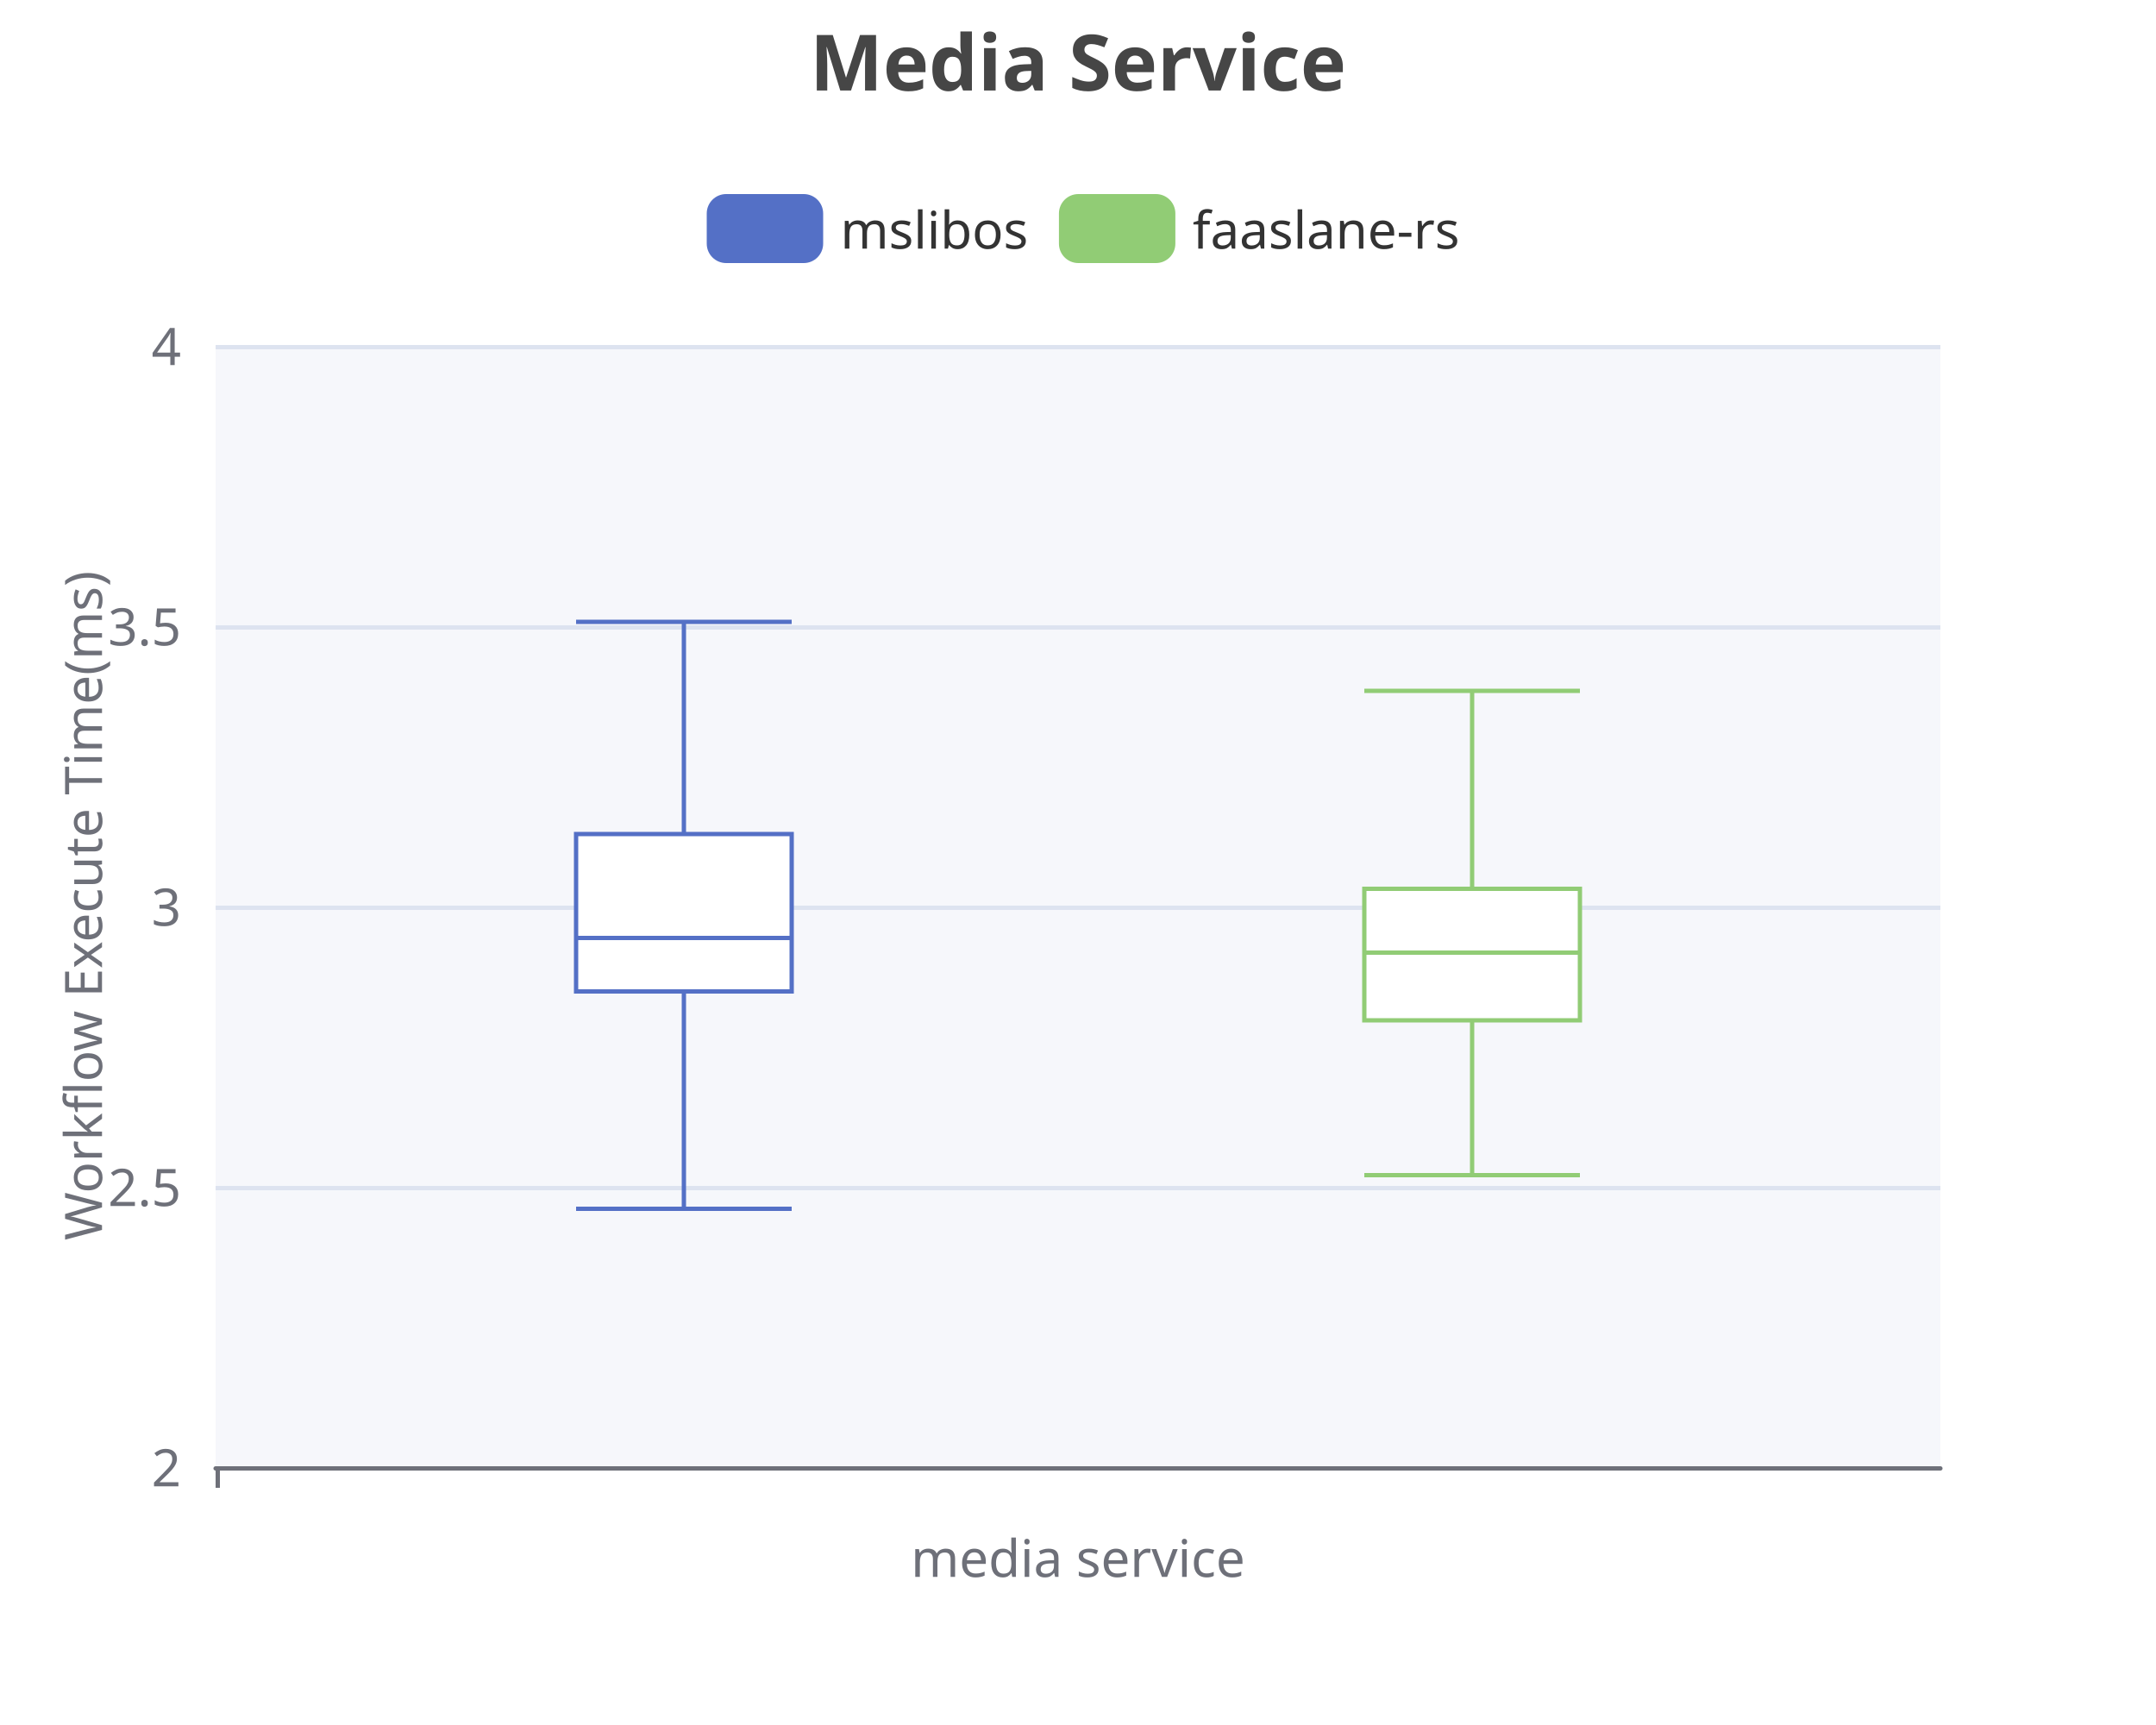
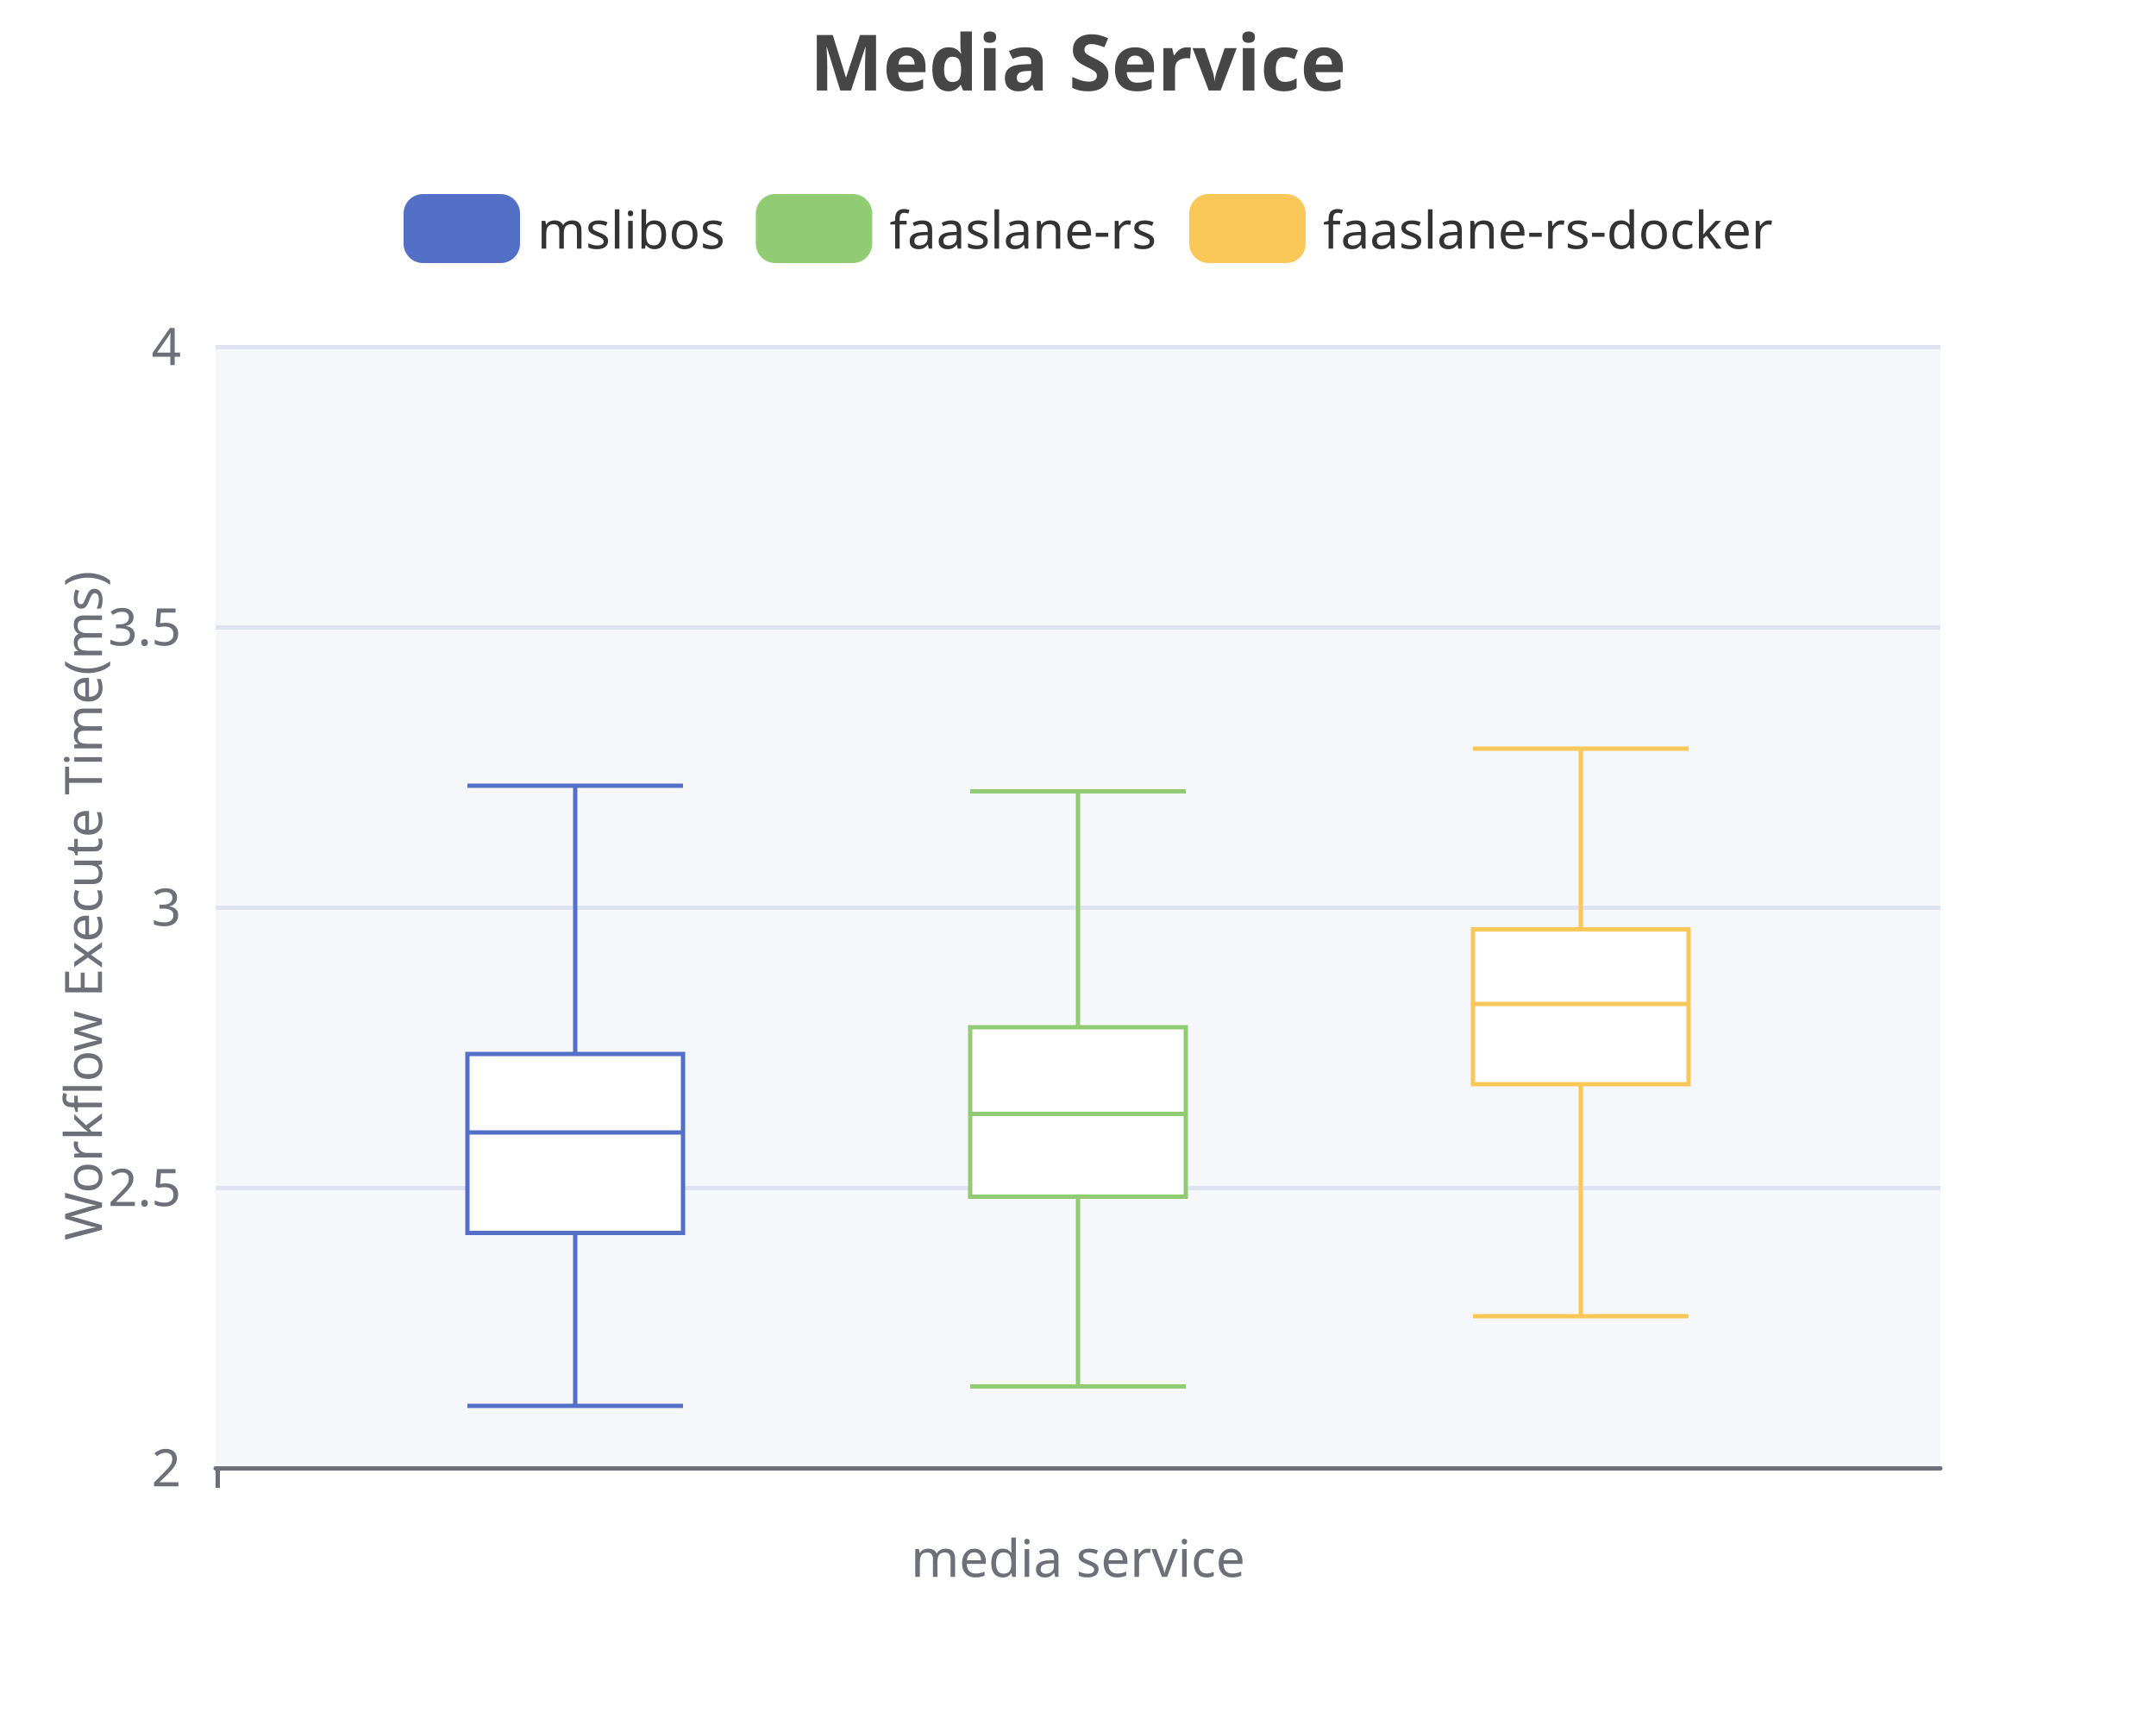
<svg xmlns="http://www.w3.org/2000/svg" width="500" height="400" version="1.1" baseProfile="full" viewBox="0 0 500 400">
  <rect width="500" height="400" x="0" y="0" id="0" fill="white" />
  <path d="M50 340.5L450 340.5" fill="none" stroke="#E0E6F1" />
  <path d="M50 275.5L450 275.5" fill="none" stroke="#E0E6F1" />
  <path d="M50 210.5L450 210.5" fill="none" stroke="#E0E6F1" />
  <path d="M50 145.5L450 145.5" fill="none" stroke="#E0E6F1" />
  <path d="M50 80.5L450 80.5" fill="none" stroke="#E0E6F1" />
  <path d="M50 80l0 0l0 260l0 0Z" fill="rgb(250,250,250)" fill-opacity="0.2" />
  <path d="M50 80l400 0l0 260l-400 0Z" fill="rgb(210,219,238)" fill-opacity="0.2" />
  <text dominant-baseline="central" text-anchor="middle" style="font-size:12px;font-family:sans-serif;" xml:space="preserve" y="-6" transform="matrix(0,-1,1,0,25,210)" fill="#6E7079">Workflow Execute Time(ms)</text>
  <path d="M50 340.5L450 340.5" fill="none" stroke="#6E7079" stroke-linecap="round" />
  <text dominant-baseline="central" text-anchor="middle" style="font-size:12px;font-family:sans-serif;" xml:space="preserve" y="6" transform="translate(250 355)" fill="#6E7079">media service</text>
  <path d="M50.5 340L50.5 345" fill="none" stroke="#6E7079" />
  <path d="M50.5 340L50.5 345" fill="none" stroke="#6E7079" />
  <text dominant-baseline="central" text-anchor="end" style="font-size:12px;font-family:sans-serif;" transform="translate(42 340)" fill="#6E7079">2</text>
  <text dominant-baseline="central" text-anchor="end" style="font-size:12px;font-family:sans-serif;" transform="translate(42 275)" fill="#6E7079">2.5</text>
  <text dominant-baseline="central" text-anchor="end" style="font-size:12px;font-family:sans-serif;" transform="translate(42 210)" fill="#6E7079">3</text>
  <text dominant-baseline="central" text-anchor="end" style="font-size:12px;font-family:sans-serif;" transform="translate(42 145)" fill="#6E7079">3.5</text>
  <text dominant-baseline="central" text-anchor="end" style="font-size:12px;font-family:sans-serif;" transform="translate(42 80)" fill="#6E7079">4</text>
-   <path d="M133.6 229.9L183.6 229.9L183.6 193.4L133.6 193.4ZM158.6 280.3L158.6 229.9M158.6 144.2L158.6 193.4M133.6 280.3L183.6 280.3M133.6 144.2L183.6 144.2M133.6 217.5L183.6 217.5" fill="#fff" stroke="#5470c6" />
-   <path d="M316.4 236.6L366.4 236.6L366.4 206.1L316.4 206.1ZM341.4 272.5L341.4 236.6M341.4 160.2L341.4 206.1M316.4 272.5L366.4 272.5M316.4 160.2L366.4 160.2M316.4 220.9L366.4 220.9" fill="#fff" stroke="#91cc75" />
-   <path d="M-5 -5l182.2 0l0 26l-182.2 0Z" transform="translate(163.9 45)" fill="rgb(0,0,0)" fill-opacity="0" stroke="#ccc" stroke-width="0" />
-   <path d="M3.5 0L21.5 0A3.5 3.5 0 0 1 25 3.5L25 10.5A3.5 3.5 0 0 1 21.5 14L3.5 14A3.5 3.5 0 0 1 0 10.5L0 3.5A3.5 3.5 0 0 1 3.5 0" transform="translate(164.9 46)" fill="#5470c6" stroke="#5470c6" stroke-width="2" stroke-linecap="butt" stroke-miterlimit="10" />
-   <text dominant-baseline="central" text-anchor="start" style="font-size:12px;font-family:sans-serif;" x="30" y="7" transform="translate(164.9 46)" fill="#333">mslibos</text>
-   <path d="M3.5 0L21.5 0A3.5 3.5 0 0 1 25 3.5L25 10.5A3.5 3.5 0 0 1 21.5 14L3.5 14A3.5 3.5 0 0 1 0 10.5L0 3.5A3.5 3.5 0 0 1 3.5 0" transform="translate(246.58 46)" fill="#91cc75" stroke="#91cc75" stroke-width="2" stroke-linecap="butt" stroke-miterlimit="10" />
-   <text dominant-baseline="central" text-anchor="start" style="font-size:12px;font-family:sans-serif;" x="30" y="7" transform="translate(246.58 46)" fill="#333">faaslane-rs</text>
+   <path d="M108.4 285.9L158.4 285.9L158.4 244.4L108.4 244.4ZM133.4 326L133.4 285.9M133.4 182.2L133.4 244.4M108.4 326L158.4 326M108.4 182.2L158.4 182.2M108.4 262.6L158.4 262.6" fill="#fff" stroke="#5470c6" />
+   <path d="M225 277.5L275 277.5L275 238.2L225 238.2ZM250 321.5L250 277.5M250 183.5L250 238.2M225 321.5L275 321.5M225 183.5L275 183.5M225 258.3L275 258.3" fill="#fff" stroke="#91cc75" />
+   <path d="M341.6 251.4L391.6 251.4L391.6 215.5L341.6 215.5ZM366.6 305.2L366.6 251.4M366.6 173.6L366.6 215.5M341.6 305.2L391.6 305.2M341.6 173.6L391.6 173.6M341.6 232.8L391.6 232.8" fill="#fff" stroke="#fac858" />
+   <path d="M-5 -5l322.8 0l0 26l-322.8 0Z" transform="translate(93.6 45)" fill="rgb(0,0,0)" fill-opacity="0" stroke="#ccc" stroke-width="0" />
+   <path d="M3.5 0L21.5 0A3.5 3.5 0 0 1 25 3.5L25 10.5A3.5 3.5 0 0 1 21.5 14L3.5 14A3.5 3.5 0 0 1 0 10.5L0 3.5A3.5 3.5 0 0 1 3.5 0" transform="translate(94.6 46)" fill="#5470c6" stroke="#5470c6" stroke-width="2" stroke-linecap="butt" stroke-miterlimit="10" />
+   <text dominant-baseline="central" text-anchor="start" style="font-size:12px;font-family:sans-serif;" x="30" y="7" transform="translate(94.6 46)" fill="#333">mslibos</text>
+   <path d="M3.5 0L21.5 0A3.5 3.5 0 0 1 25 3.5L25 10.5A3.5 3.5 0 0 1 21.5 14L3.5 14A3.5 3.5 0 0 1 0 10.5L0 3.5A3.5 3.5 0 0 1 3.5 0" transform="translate(176.28 46)" fill="#91cc75" stroke="#91cc75" stroke-width="2" stroke-linecap="butt" stroke-miterlimit="10" />
+   <text dominant-baseline="central" text-anchor="start" style="font-size:12px;font-family:sans-serif;" x="30" y="7" transform="translate(176.28 46)" fill="#333">faaslane-rs</text>
+   <path d="M3.5 0L21.5 0A3.5 3.5 0 0 1 25 3.5L25 10.5A3.5 3.5 0 0 1 21.5 14L3.5 14A3.5 3.5 0 0 1 0 10.5L0 3.5A3.5 3.5 0 0 1 3.5 0" transform="translate(276.8 46)" fill="#fac858" stroke="#fac858" stroke-width="2" stroke-linecap="butt" stroke-miterlimit="10" />
+   <text dominant-baseline="central" text-anchor="start" style="font-size:12px;font-family:sans-serif;" x="30" y="7" transform="translate(276.8 46)" fill="#333">faaslane-rs-docker</text>
  <path d="M-62.1 -5l124.3 0l0 28l-124.3 0Z" transform="translate(250 5)" fill="rgb(0,0,0)" fill-opacity="0" stroke="#ccc" stroke-width="0" />
  <text dominant-baseline="central" text-anchor="middle" style="font-size:18px;font-family:sans-serif;font-weight:bold;" xml:space="preserve" y="9" transform="translate(250 5)" fill="#464646">Media Service</text>
</svg>
